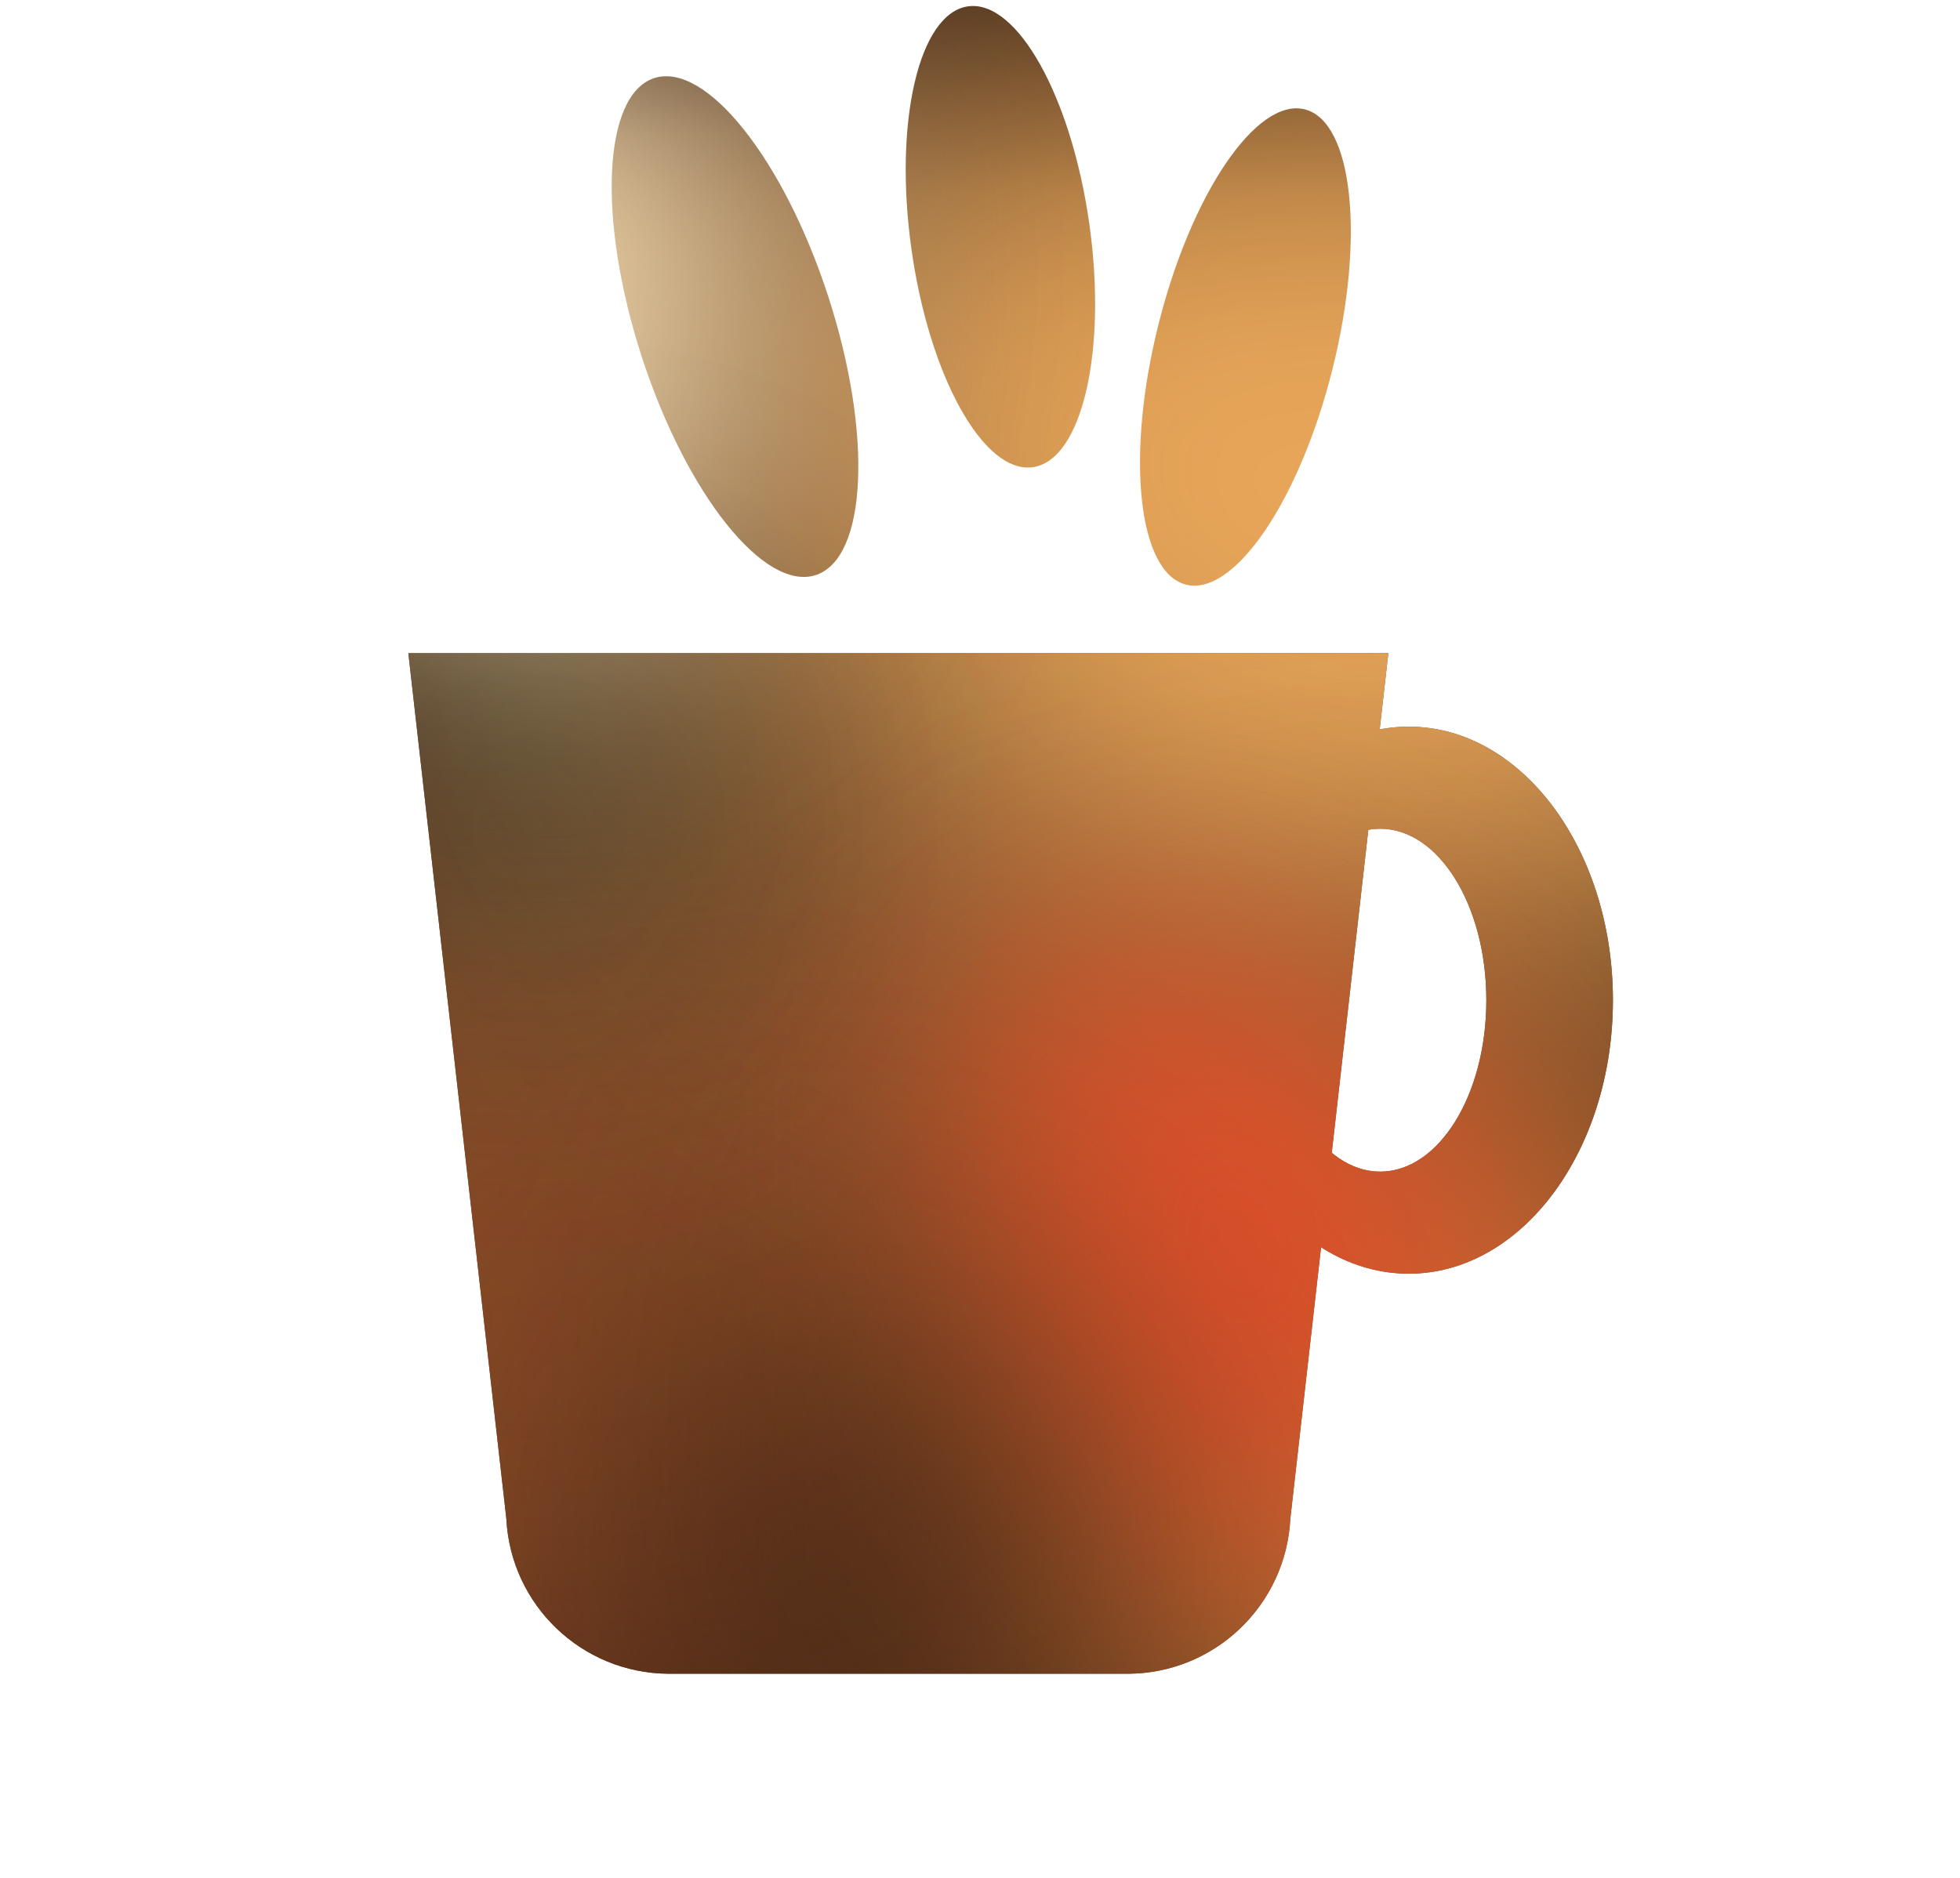
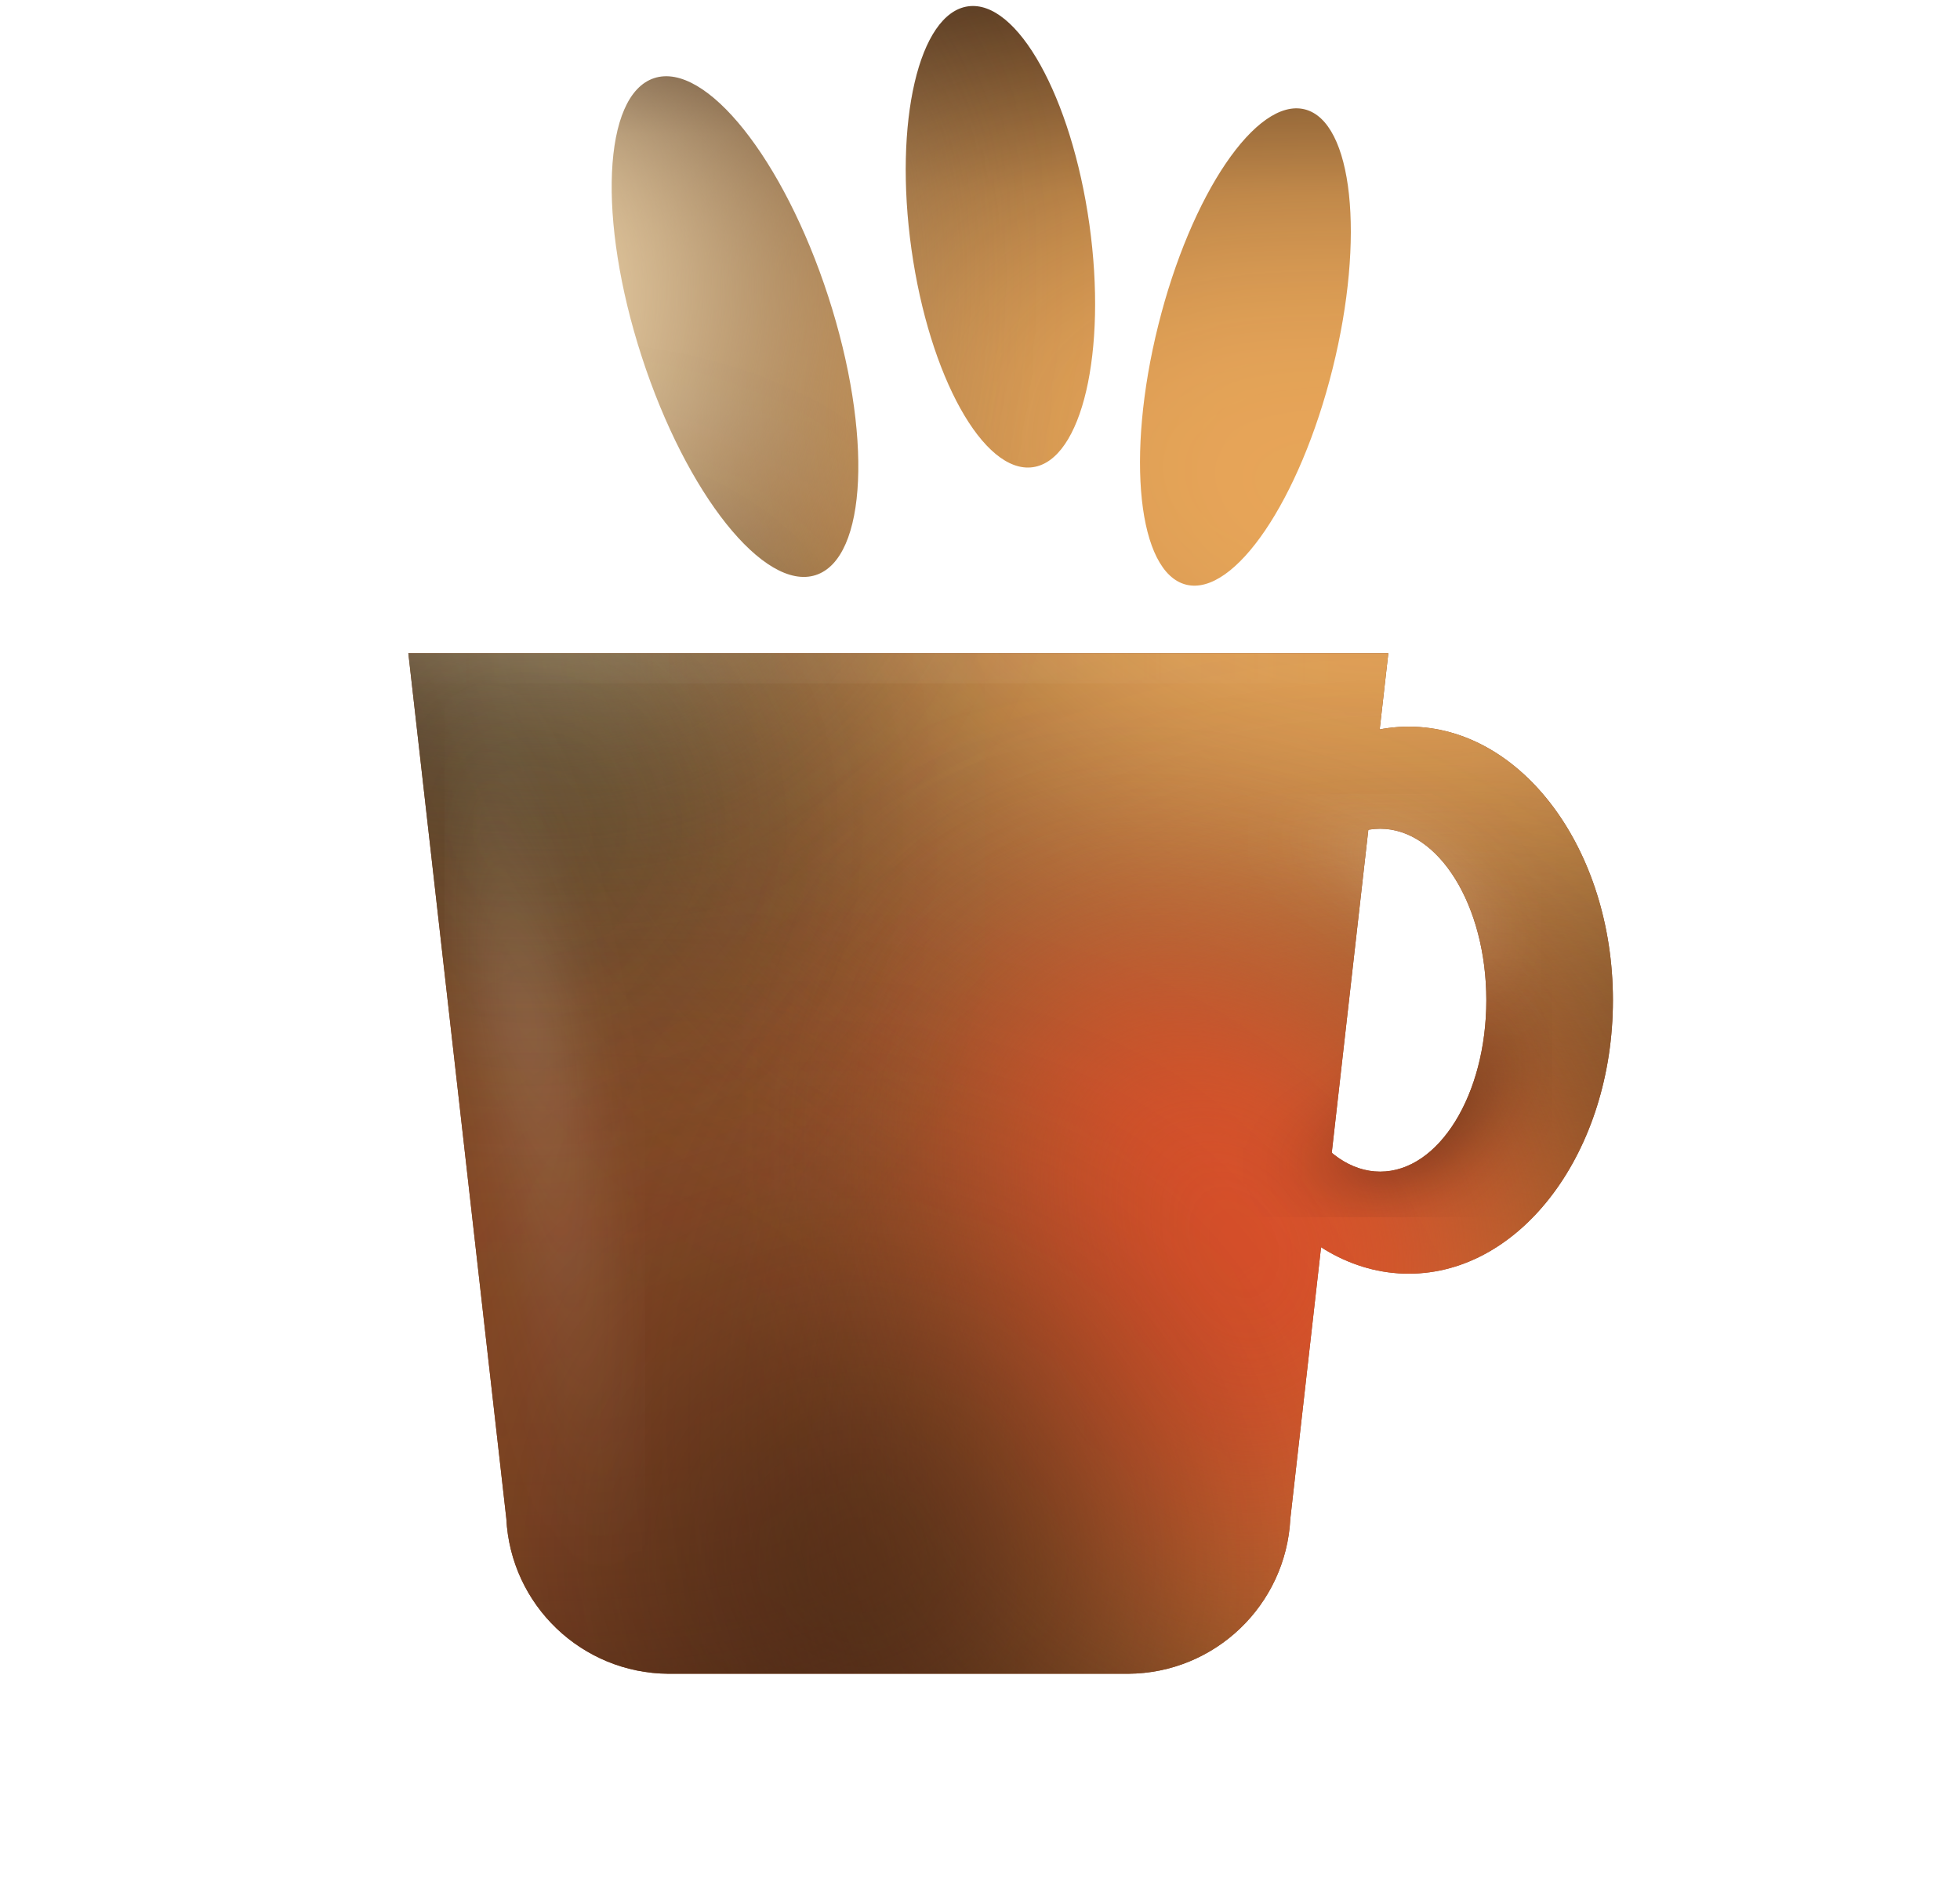
<svg xmlns="http://www.w3.org/2000/svg" width="48" height="46" fill="none" viewBox="0 0 48 46">
  <path fill="#8a4a26" d="M10 16h24l-2.4 21.2A4 4 0 0 1 27.63 41H16.37a4 4 0 0 1-3.97-3.8L10 16Z" />
  <path fill="#8a4a26" fill-rule="evenodd" d="M29.5 24.5a5 6.7 0 1 0 10 0 5 6.7 0 1 0-10 0ZM31.2 24.5a2.6 4.2 0 1 0 5.2 0 2.6 4.2 0 1 0-5.2 0Z" />
  <mask id="cup" width="48" height="46" x="0" y="0" maskUnits="userSpaceOnUse" style="mask-type:alpha">
    <path fill="#000" d="M10 16h24l-2.4 21.2A4 4 0 0 1 27.63 41H16.37a4 4 0 0 1-3.97-3.8L10 16Z" />
    <path fill="#000" fill-rule="evenodd" d="M29.5 24.5a5 6.7 0 1 0 10 0 5 6.7 0 1 0-10 0ZM31.2 24.5a2.6 4.2 0 1 0 5.2 0 2.6 4.2 0 1 0-5.2 0Z" />
    <ellipse cx="18" cy="8" fill="#000" rx="2.4" ry="6.4" transform="rotate(-18 18 8)" />
    <ellipse cx="24.5" cy="5.8" fill="#000" rx="2.2" ry="5.7" transform="rotate(-8 24.5 5.8)" />
    <ellipse cx="30.5" cy="8.5" fill="#000" rx="2.2" ry="6" transform="rotate(14 30.5 8.5)" />
  </mask>
  <g mask="url(#cup)">
    <rect width="48" height="46" fill="#2b1810" />
    <g filter="url(#f1)">
      <path fill="#8a4a26" d="M30.74 36.95C29.51 41.36 25.09 43.57 20.67 46.24C16.24 48.92 10.53 53.03 6.60 51.54C2.68 50.06 0.90 43.51 -0.73 38.14C-2.36 32.78 -4.86 25.70 -2.29 22.29C0.28 18.88 7.84 19.59 13.28 19.57C18.72 19.55 24.18 19.00 27.38 22.19C30.58 25.38 31.97 32.54 30.74 36.95Z" />
    </g>
    <g filter="url(#f2)">
      <path fill="#e8a659" d="M48.46 18.74C46.37 22.59 39.90 23.99 35.07 24.28C30.25 24.57 25.21 23.92 22.12 20.32C19.03 16.72 16.26 8.50 18.23 4.65C20.20 0.79 27.71 -0.46 32.89 -0.71C38.07 -0.96 43.62 -0.30 46.47 3.27C49.33 6.83 50.55 14.89 48.46 18.74Z" />
    </g>
    <g filter="url(#f3)">
      <path fill="#c97a37" d="M43.23 46.62C40.14 49.27 36.21 52.78 33.15 52.09C30.09 51.40 28.32 46.47 26.55 42.85C24.77 39.23 22.30 35.45 23.47 32.34C24.63 29.24 29.34 26.53 32.92 25.89C36.49 25.24 39.81 26.68 42.94 28.83C46.08 30.99 49.94 34.39 50.00 37.65C50.05 40.91 46.32 43.97 43.23 46.62Z" />
    </g>
    <g filter="url(#f4)">
      <path fill="#f4d9ad" d="M19.00 6.00C19.12 9.22 17.71 14.21 15.40 15.35C13.09 16.50 9.21 13.95 6.40 12.24C3.60 10.52 0.14 8.36 0.10 6.00C0.06 3.64 3.49 0.88 6.17 -0.63C8.86 -2.13 12.37 -3.40 14.73 -2.18C17.08 -0.97 18.88 2.78 19.00 6.00Z" />
    </g>
    <g filter="url(#f5)">
      <path fill="#e0512b" d="M36.76 31.81C36.25 34.33 32.66 38.70 30.46 38.74C28.26 38.77 25.78 34.76 24.77 32.01C23.76 29.26 23.38 25.03 24.93 23.74C26.49 22.46 31.07 23.53 33.24 25.01C35.41 26.49 37.27 29.29 36.76 31.81Z" />
    </g>
    <g filter="url(#f6)" opacity="0.55">
      <path fill="#3fae7a" d="M15.30 21.93C14.65 22.79 12.48 23.72 11.65 23.34C10.82 22.96 10.65 21.04 10.76 19.84C10.86 18.64 11.39 17.02 12.20 16.80C13.01 16.58 14.59 17.71 15.16 18.65C15.73 19.59 15.94 21.07 15.30 21.93Z" />
    </g>
    <g filter="url(#f7)">
      <path fill="#160b07" d="M23.75 42.76C22.09 43.81 19.01 44.59 17.70 43.72C16.39 42.84 16.57 40.05 16.60 38.00C16.63 35.95 16.60 33.26 17.84 32.52C19.07 31.78 21.70 32.95 23.34 33.95C24.98 34.96 26.70 36.38 26.77 38.00C26.85 39.62 25.41 41.72 23.75 42.76Z" />
    </g>
+     <path stroke="url(#gRim)" stroke-linecap="round" stroke-width="1" filter="url(#soft)" d="M10.4 16.6Q22 15.2 33.6 16.6" />
+     <path stroke="url(#gEdge)" stroke-linecap="round" stroke-width="1.3" filter="url(#soft)" d="M11.6 17.3 15.1 38.2" />
+     <path stroke="url(#gGlint)" stroke-linecap="round" stroke-width="0.9" filter="url(#soft)" d="M31.6 20.3A5.6 6.9 0 0 1 36.7 24.5" />
+     <path stroke="url(#gHandleShadow)" stroke-linecap="round" stroke-width="1.4" filter="url(#soft)" d="M31.4 28.9A5.9 7.2 0 0 0 36.9 24.4" />
  </g>
  <defs>
    <filter id="f1" width="70.4" height="69.4" x="-21" y="0.9" color-interpolation-filters="sRGB" filterUnits="userSpaceOnUse">
      <feFlood flood-opacity="0" result="BackgroundImageFix" />
      <feBlend in="SourceGraphic" in2="BackgroundImageFix" result="shape" />
      <feGaussianBlur result="effect1" stdDeviation="8.5" />
    </filter>
    <filter id="f2" width="52.2" height="47" x="7.2" y="-11.7" color-interpolation-filters="sRGB" filterUnits="userSpaceOnUse">
      <feFlood flood-opacity="0" result="BackgroundImageFix" />
      <feBlend in="SourceGraphic" in2="BackgroundImageFix" result="shape" />
      <feGaussianBlur result="effect1" stdDeviation="5" />
    </filter>
    <filter id="f3" width="55.1" height="54.8" x="9.2" y="11.6" color-interpolation-filters="sRGB" filterUnits="userSpaceOnUse">
      <feFlood flood-opacity="0" result="BackgroundImageFix" />
      <feBlend in="SourceGraphic" in2="BackgroundImageFix" result="shape" />
      <feGaussianBlur result="effect1" stdDeviation="6.5" />
    </filter>
    <filter id="f4" width="34.3" height="32.9" x="-7.6" y="-9.9" color-interpolation-filters="sRGB" filterUnits="userSpaceOnUse">
      <feFlood flood-opacity="0" result="BackgroundImageFix" />
      <feBlend in="SourceGraphic" in2="BackgroundImageFix" result="shape" />
      <feGaussianBlur result="effect1" stdDeviation="3.5" />
    </filter>
    <filter id="f5" width="25.2" height="28.2" x="18.2" y="17.1" color-interpolation-filters="sRGB" filterUnits="userSpaceOnUse">
      <feFlood flood-opacity="0" result="BackgroundImageFix" />
      <feBlend in="SourceGraphic" in2="BackgroundImageFix" result="shape" />
      <feGaussianBlur result="effect1" stdDeviation="3" />
    </filter>
    <filter id="f6" width="22.1" height="24.1" x="2" y="8" color-interpolation-filters="sRGB" filterUnits="userSpaceOnUse">
      <feFlood flood-opacity="0" result="BackgroundImageFix" />
      <feBlend in="SourceGraphic" in2="BackgroundImageFix" result="shape" />
      <feGaussianBlur result="effect1" stdDeviation="4" />
    </filter>
    <filter id="f7" width="36.6" height="37.6" x="3.4" y="19.3" color-interpolation-filters="sRGB" filterUnits="userSpaceOnUse">
      <feFlood flood-opacity="0" result="BackgroundImageFix" />
      <feBlend in="SourceGraphic" in2="BackgroundImageFix" result="shape" />
      <feGaussianBlur result="effect1" stdDeviation="6" />
    </filter>
+     <filter id="soft" width="140%" height="140%" x="-20%" y="-20%" color-interpolation-filters="sRGB">
+       <feGaussianBlur stdDeviation="0.9" />
+     </filter>
+     <linearGradient id="gRim" x1="10.4" y1="16" x2="33.6" y2="16" gradientUnits="userSpaceOnUse">
+       <stop offset="0" stop-color="#fff6e8" stop-opacity="0" />
+       <stop offset="0.5" stop-color="#fff6e8" stop-opacity="0.4" />
+       <stop offset="1" stop-color="#fff6e8" stop-opacity="0" />
+     </linearGradient>
+     <linearGradient id="gEdge" x1="11.6" y1="17.3" x2="15.1" y2="38.2" gradientUnits="userSpaceOnUse">
+       <stop offset="0" stop-color="#fff6e8" stop-opacity="0" />
+       <stop offset="0.35" stop-color="#fff6e8" stop-opacity="0.22" />
+       <stop offset="1" stop-color="#fff6e8" stop-opacity="0" />
+     </linearGradient>
+     <linearGradient id="gGlint" x1="31.6" y1="20.3" x2="36.7" y2="24.5" gradientUnits="userSpaceOnUse">
+       <stop offset="0" stop-color="#fff6e8" stop-opacity="0" />
+       <stop offset="0.5" stop-color="#fff6e8" stop-opacity="0.4" />
+       <stop offset="1" stop-color="#fff6e8" stop-opacity="0" />
+     </linearGradient>
+     <linearGradient id="gHandleShadow" x1="31.4" y1="28.9" x2="36.9" y2="24.4" gradientUnits="userSpaceOnUse">
+       <stop offset="0" stop-color="#0d0704" stop-opacity="0" />
+       <stop offset="0.5" stop-color="#0d0704" stop-opacity="0.65" />
+       <stop offset="1" stop-color="#0d0704" stop-opacity="0" />
+     </linearGradient>
  </defs>
</svg>
